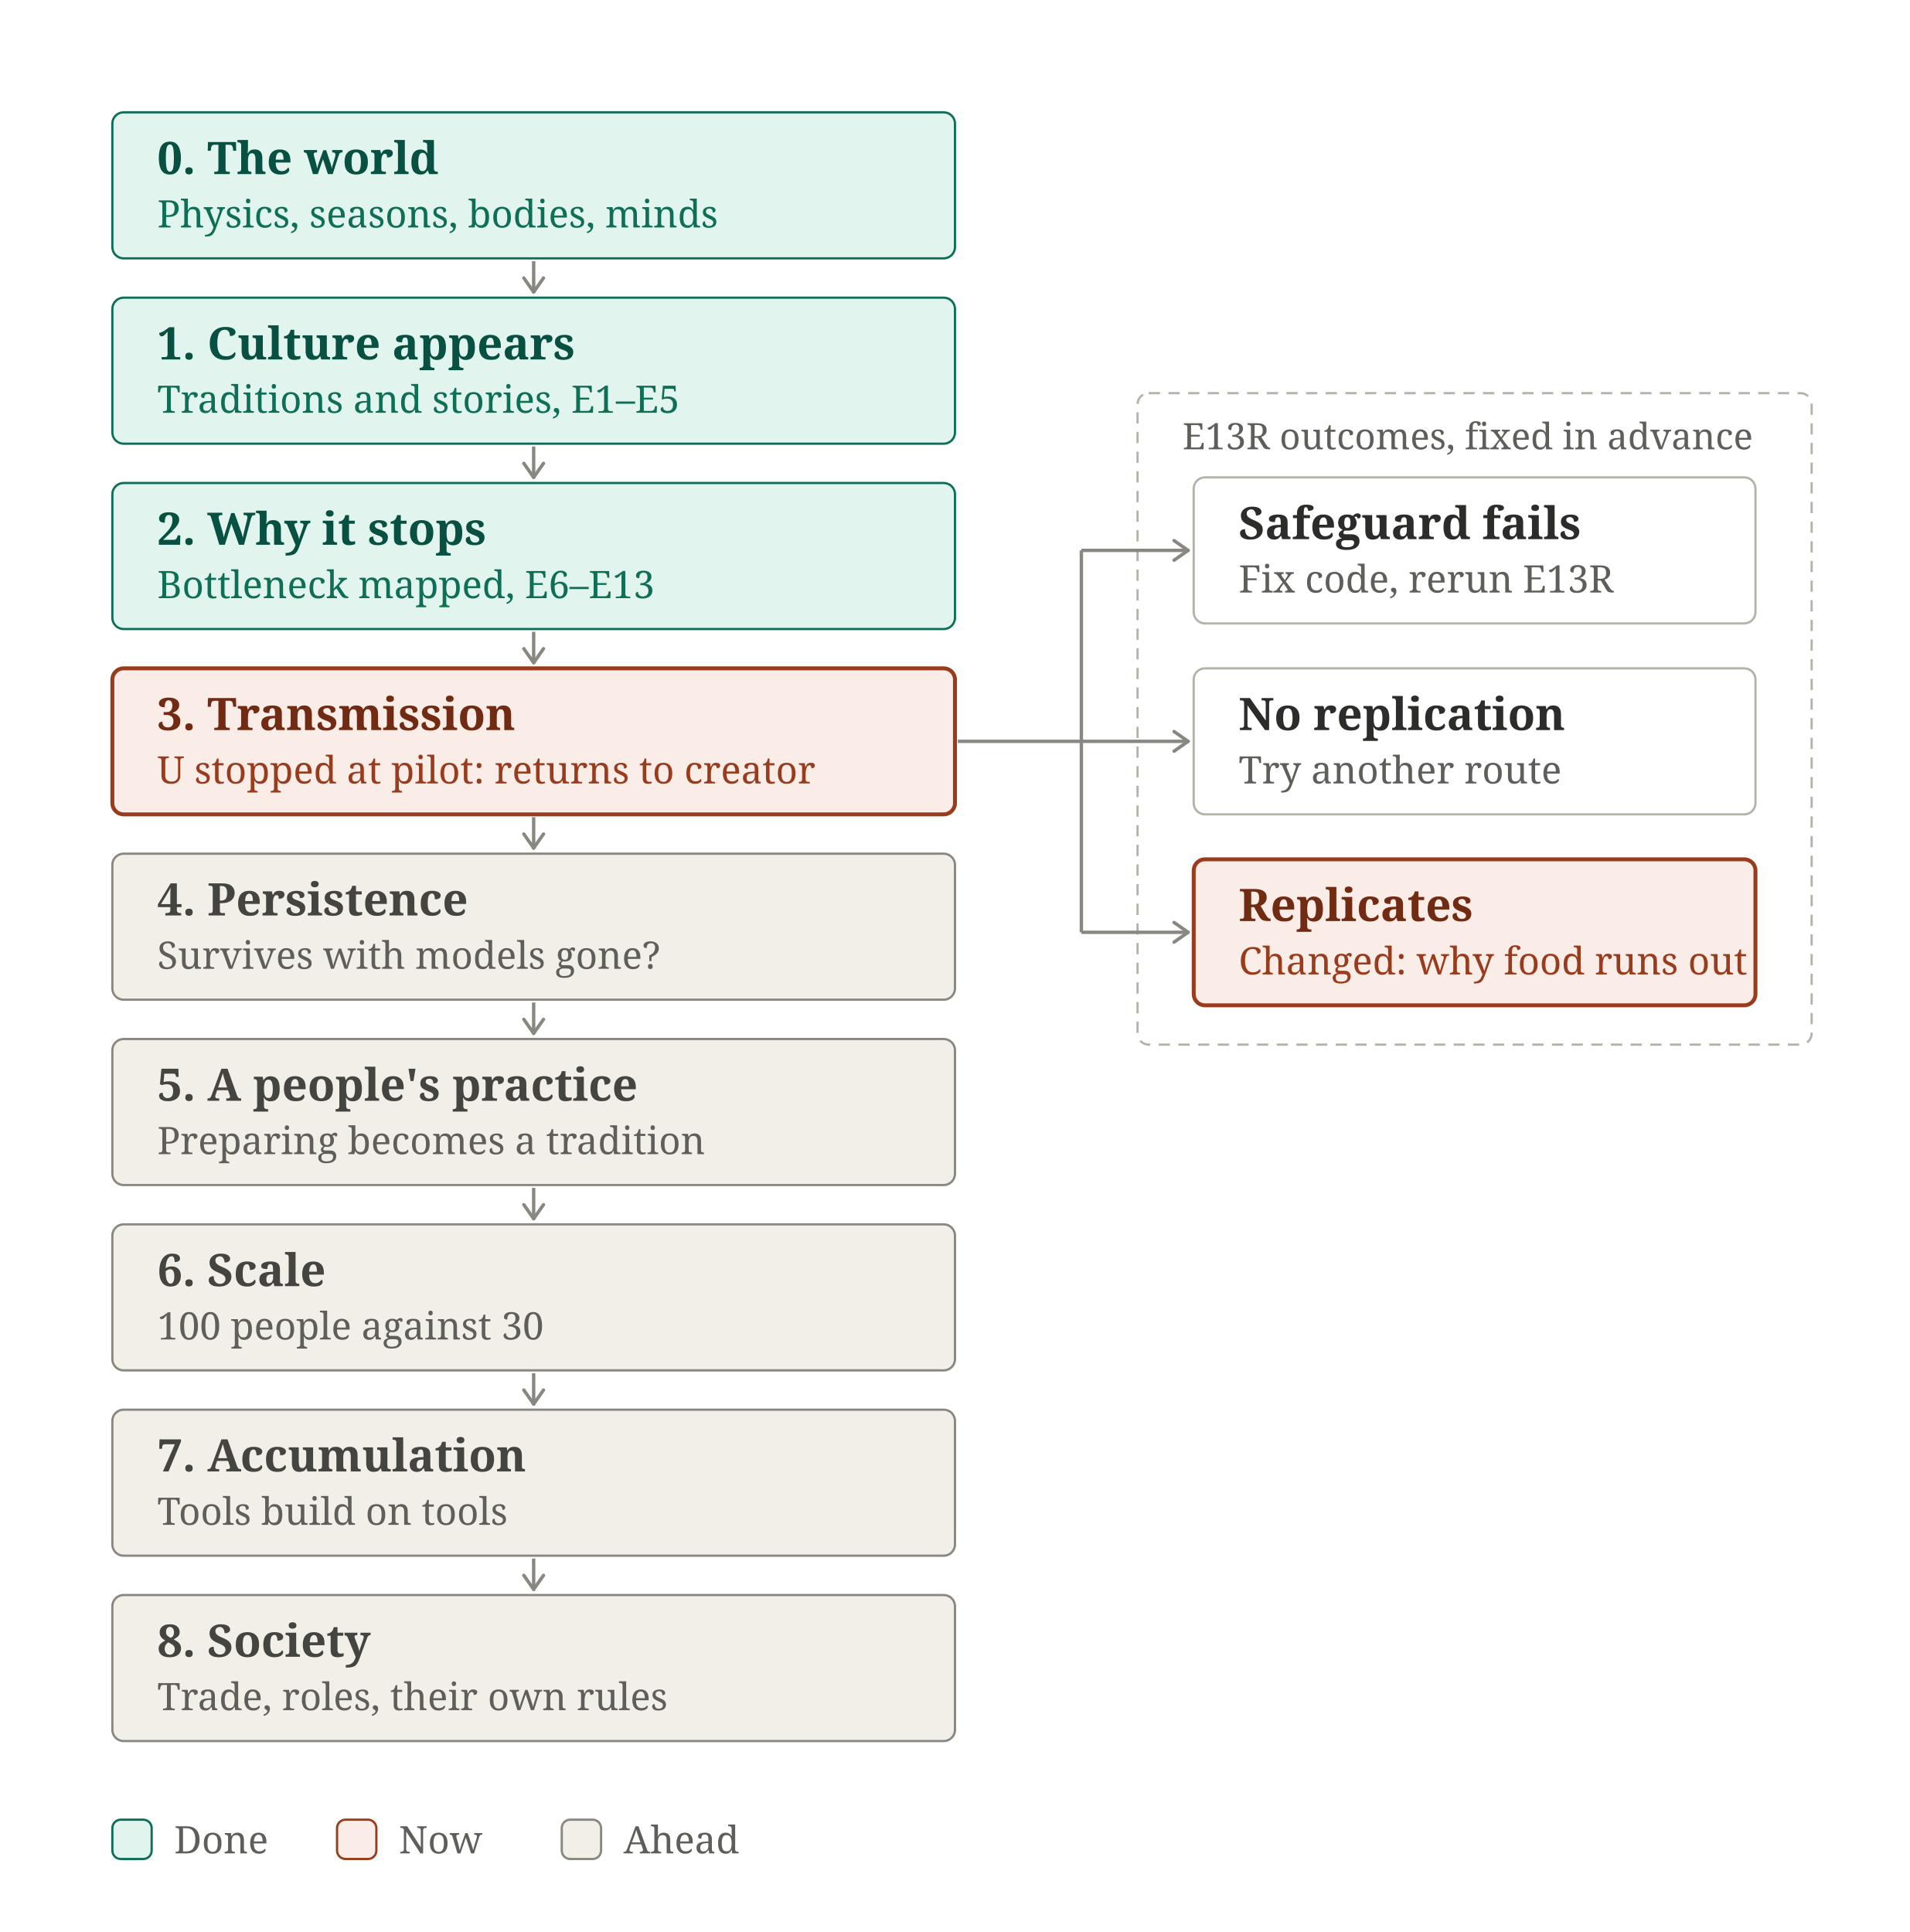
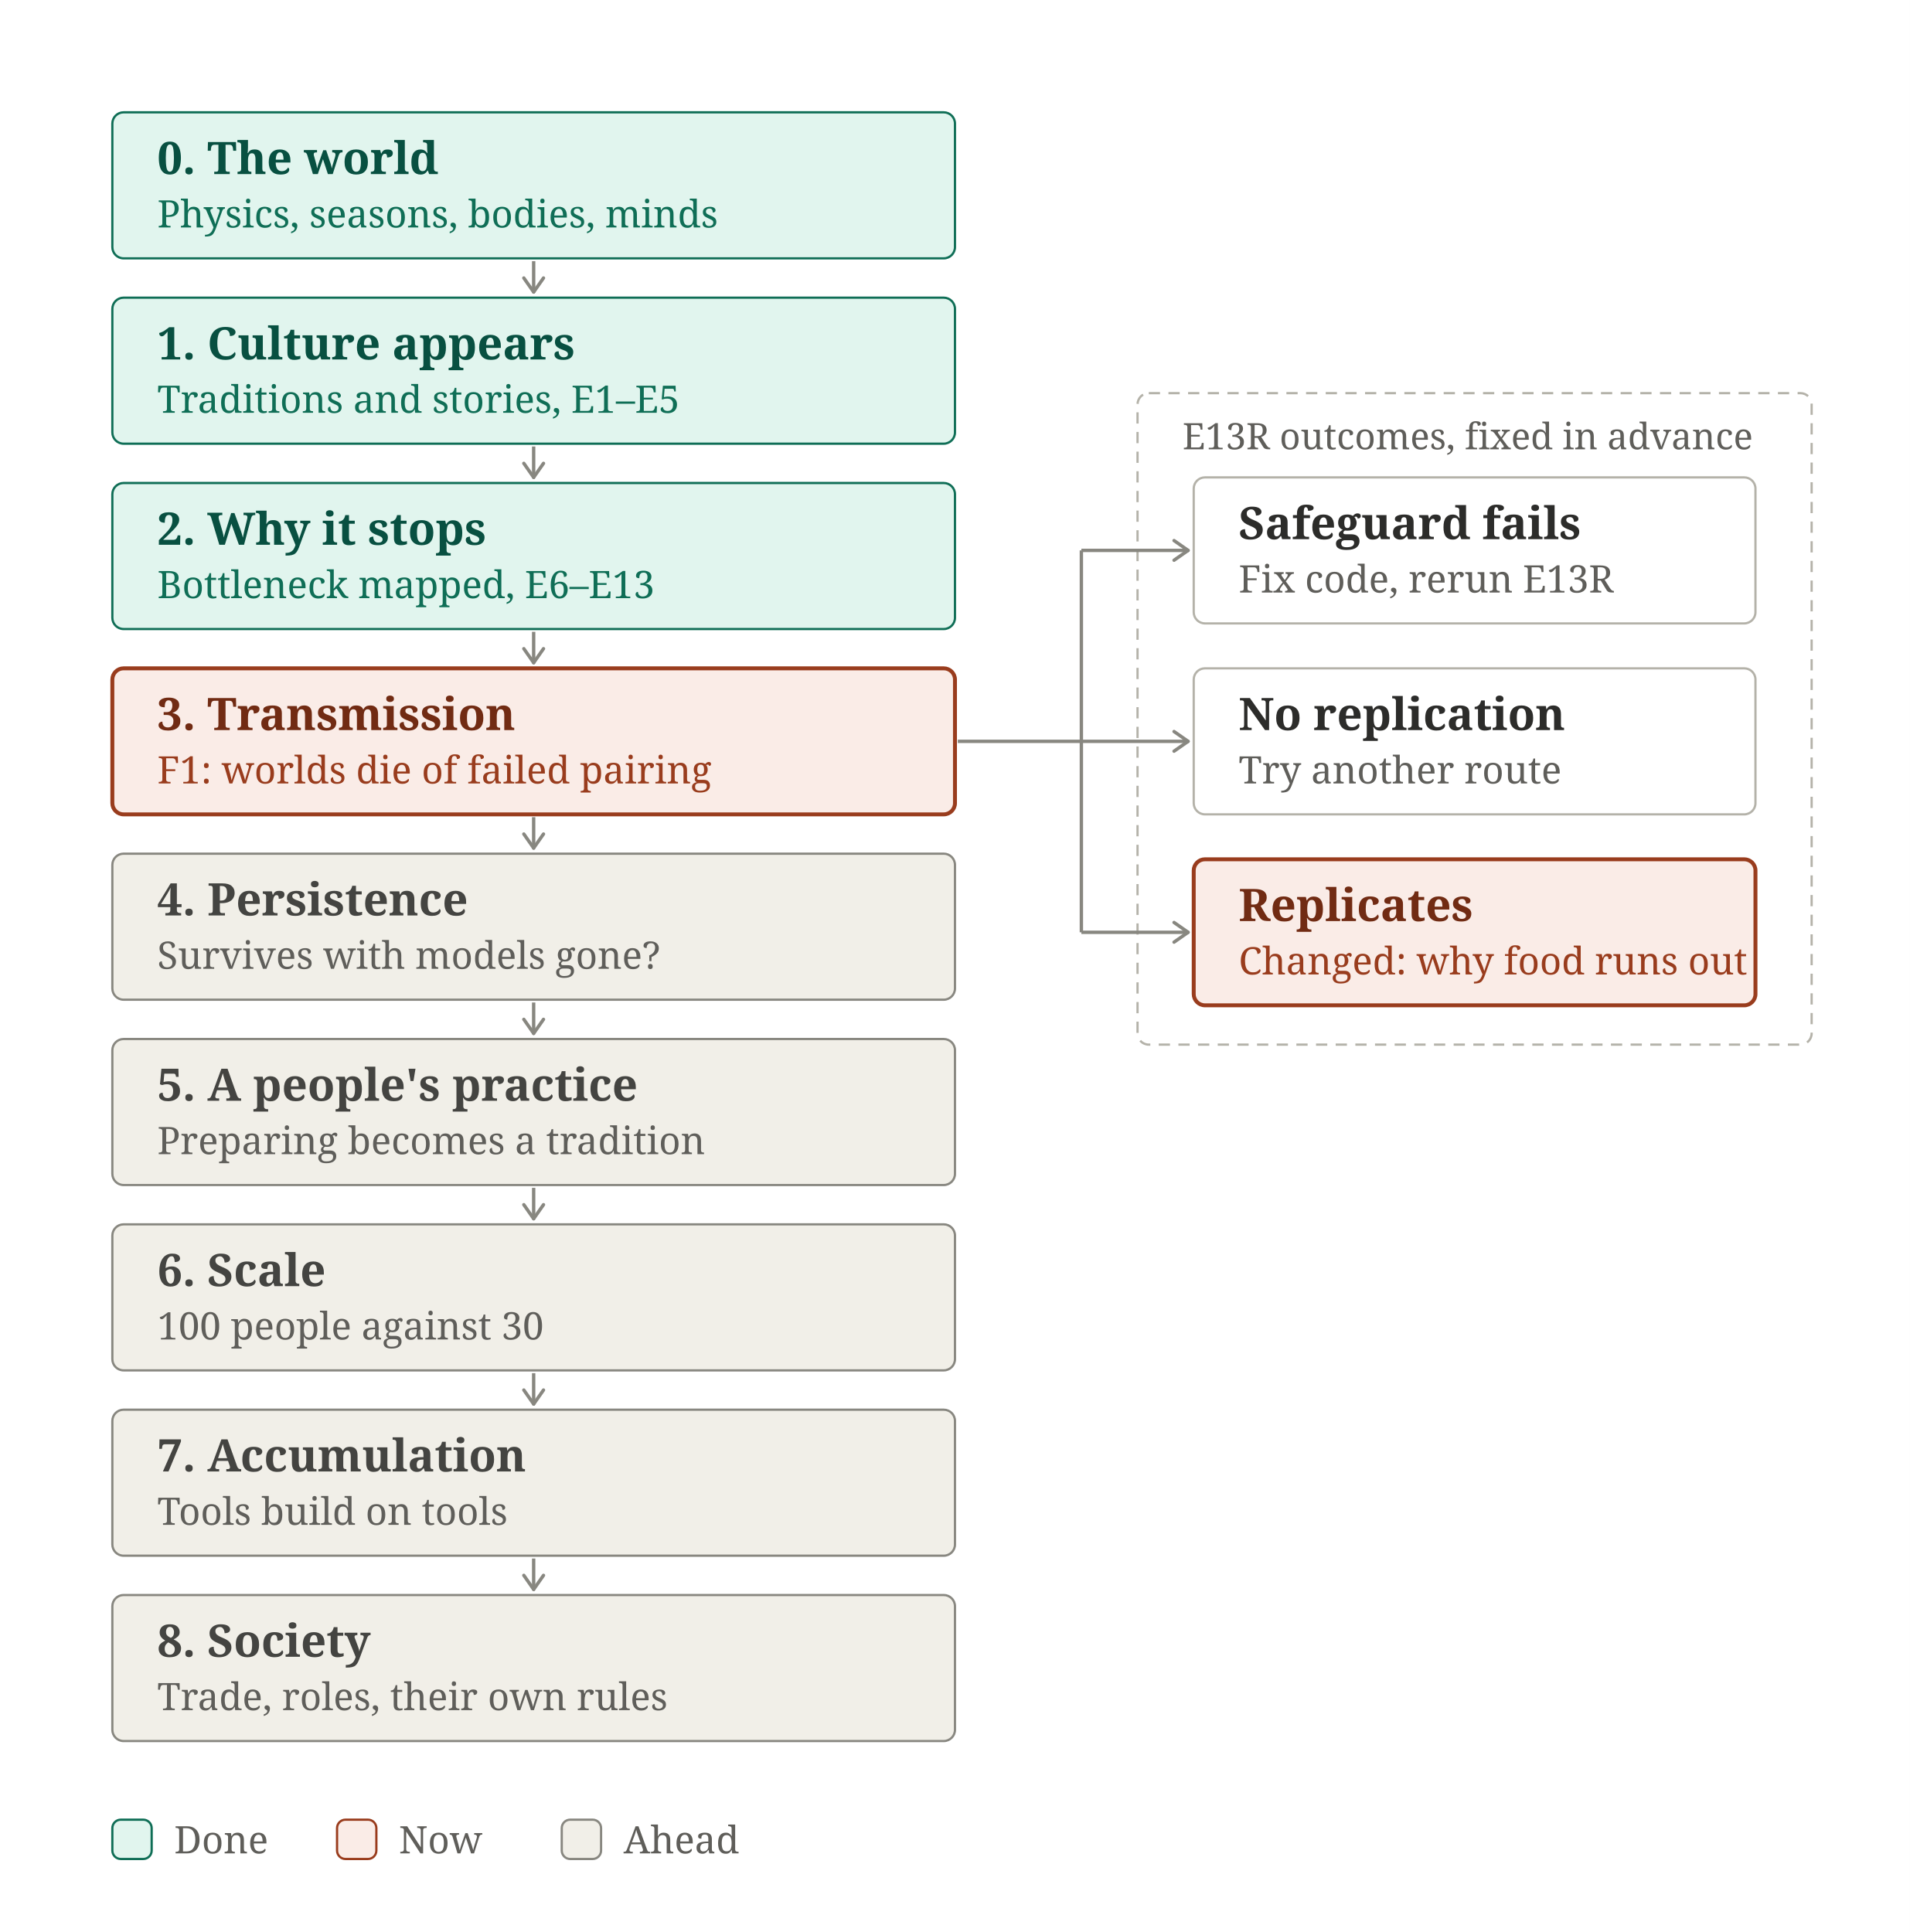
<svg xmlns="http://www.w3.org/2000/svg" width="680" height="688" viewBox="0 0 680 688" font-family="Garamond, Georgia, serif" role="img">
  <rect width="680" height="688" fill="#FFFFFF" />
  <rect x="405" y="140" width="240" height="232" rx="4" fill="none" stroke="#B4B2A9" stroke-width="0.8" stroke-dasharray="4 3" />
  <text x="421" y="160" font-size="13" fill="#5F5E5A">E13R outcomes, fixed in advance</text>
  <line x1="190" y1="93" x2="190" y2="104" stroke="#888780" stroke-width="1.2" />
  <line x1="186.5" y1="99.0" x2="190" y2="104" stroke="#888780" stroke-width="1.2" stroke-linecap="round" />
  <line x1="193.5" y1="99.0" x2="190" y2="104" stroke="#888780" stroke-width="1.2" stroke-linecap="round" />
  <line x1="190" y1="159" x2="190" y2="170" stroke="#888780" stroke-width="1.2" />
  <line x1="186.5" y1="165.0" x2="190" y2="170" stroke="#888780" stroke-width="1.2" stroke-linecap="round" />
  <line x1="193.5" y1="165.0" x2="190" y2="170" stroke="#888780" stroke-width="1.2" stroke-linecap="round" />
  <line x1="190" y1="225" x2="190" y2="236" stroke="#888780" stroke-width="1.2" />
  <line x1="186.5" y1="231.0" x2="190" y2="236" stroke="#888780" stroke-width="1.2" stroke-linecap="round" />
  <line x1="193.5" y1="231.0" x2="190" y2="236" stroke="#888780" stroke-width="1.2" stroke-linecap="round" />
  <line x1="190" y1="291" x2="190" y2="302" stroke="#888780" stroke-width="1.2" />
  <line x1="186.5" y1="297.0" x2="190" y2="302" stroke="#888780" stroke-width="1.2" stroke-linecap="round" />
  <line x1="193.5" y1="297.0" x2="190" y2="302" stroke="#888780" stroke-width="1.2" stroke-linecap="round" />
  <line x1="190" y1="357" x2="190" y2="368" stroke="#888780" stroke-width="1.2" />
  <line x1="186.5" y1="363.0" x2="190" y2="368" stroke="#888780" stroke-width="1.2" stroke-linecap="round" />
  <line x1="193.5" y1="363.0" x2="190" y2="368" stroke="#888780" stroke-width="1.2" stroke-linecap="round" />
  <line x1="190" y1="423" x2="190" y2="434" stroke="#888780" stroke-width="1.2" />
  <line x1="186.5" y1="429.0" x2="190" y2="434" stroke="#888780" stroke-width="1.2" stroke-linecap="round" />
  <line x1="193.5" y1="429.0" x2="190" y2="434" stroke="#888780" stroke-width="1.2" stroke-linecap="round" />
  <line x1="190" y1="489" x2="190" y2="500" stroke="#888780" stroke-width="1.2" />
  <line x1="186.5" y1="495.0" x2="190" y2="500" stroke="#888780" stroke-width="1.2" stroke-linecap="round" />
  <line x1="193.5" y1="495.0" x2="190" y2="500" stroke="#888780" stroke-width="1.2" stroke-linecap="round" />
  <line x1="190" y1="555" x2="190" y2="566" stroke="#888780" stroke-width="1.2" />
  <line x1="186.5" y1="561.0" x2="190" y2="566" stroke="#888780" stroke-width="1.2" stroke-linecap="round" />
  <line x1="193.5" y1="561.0" x2="190" y2="566" stroke="#888780" stroke-width="1.2" stroke-linecap="round" />
  <line x1="341" y1="264" x2="385" y2="264" stroke="#888780" stroke-width="1.2" />
  <line x1="385" y1="196" x2="385" y2="332" stroke="#888780" stroke-width="1.2" />
  <line x1="385" y1="196" x2="423" y2="196" stroke="#888780" stroke-width="1.2" />
  <line x1="418.0" y1="199.5" x2="423" y2="196" stroke="#888780" stroke-width="1.2" stroke-linecap="round" />
  <line x1="418.0" y1="192.5" x2="423" y2="196" stroke="#888780" stroke-width="1.2" stroke-linecap="round" />
  <line x1="385" y1="264" x2="423" y2="264" stroke="#888780" stroke-width="1.2" />
  <line x1="418.0" y1="267.5" x2="423" y2="264" stroke="#888780" stroke-width="1.2" stroke-linecap="round" />
  <line x1="418.0" y1="260.5" x2="423" y2="264" stroke="#888780" stroke-width="1.2" stroke-linecap="round" />
  <line x1="385" y1="332" x2="423" y2="332" stroke="#888780" stroke-width="1.2" />
  <line x1="418.0" y1="335.5" x2="423" y2="332" stroke="#888780" stroke-width="1.2" stroke-linecap="round" />
  <line x1="418.0" y1="328.5" x2="423" y2="332" stroke="#888780" stroke-width="1.2" stroke-linecap="round" />
  <rect x="40" y="40" width="300" height="52" rx="4" fill="#E1F5EE" stroke="#0F6E56" stroke-width="0.8" />
  <text x="56" y="62" font-size="16" font-weight="bold" fill="#085041">0. The world</text>
  <text x="56" y="81" font-size="13.5" fill="#0F6E56">Physics, seasons, bodies, minds</text>
  <rect x="40" y="106" width="300" height="52" rx="4" fill="#E1F5EE" stroke="#0F6E56" stroke-width="0.8" />
  <text x="56" y="128" font-size="16" font-weight="bold" fill="#085041">1. Culture appears</text>
  <text x="56" y="147" font-size="13.5" fill="#0F6E56">Traditions and stories, E1–E5</text>
  <rect x="40" y="172" width="300" height="52" rx="4" fill="#E1F5EE" stroke="#0F6E56" stroke-width="0.8" />
  <text x="56" y="194" font-size="16" font-weight="bold" fill="#085041">2. Why it stops</text>
  <text x="56" y="213" font-size="13.5" fill="#0F6E56">Bottleneck mapped, E6–E13</text>
  <rect x="40" y="238" width="300" height="52" rx="4" fill="#FAECE7" stroke="#993C1D" stroke-width="1.4" />
  <text x="56" y="260" font-size="16" font-weight="bold" fill="#712B13">3. Transmission</text>
-   <text x="56" y="279" font-size="13.5" fill="#993C1D">U stopped at pilot: returns to creator</text>
+   <text x="56" y="279" font-size="13.5" fill="#993C1D">F1: worlds die of failed pairing</text>
  <rect x="40" y="304" width="300" height="52" rx="4" fill="#F1EFE8" stroke="#888780" stroke-width="0.8" />
  <text x="56" y="326" font-size="16" font-weight="bold" fill="#444441">4. Persistence</text>
  <text x="56" y="345" font-size="13.5" fill="#5F5E5A">Survives with models gone?</text>
  <rect x="40" y="370" width="300" height="52" rx="4" fill="#F1EFE8" stroke="#888780" stroke-width="0.8" />
  <text x="56" y="392" font-size="16" font-weight="bold" fill="#444441">5. A people's practice</text>
  <text x="56" y="411" font-size="13.5" fill="#5F5E5A">Preparing becomes a tradition</text>
  <rect x="40" y="436" width="300" height="52" rx="4" fill="#F1EFE8" stroke="#888780" stroke-width="0.8" />
  <text x="56" y="458" font-size="16" font-weight="bold" fill="#444441">6. Scale</text>
  <text x="56" y="477" font-size="13.5" fill="#5F5E5A">100 people against 30</text>
  <rect x="40" y="502" width="300" height="52" rx="4" fill="#F1EFE8" stroke="#888780" stroke-width="0.8" />
  <text x="56" y="524" font-size="16" font-weight="bold" fill="#444441">7. Accumulation</text>
  <text x="56" y="543" font-size="13.5" fill="#5F5E5A">Tools build on tools</text>
  <rect x="40" y="568" width="300" height="52" rx="4" fill="#F1EFE8" stroke="#888780" stroke-width="0.8" />
  <text x="56" y="590" font-size="16" font-weight="bold" fill="#444441">8. Society</text>
  <text x="56" y="609" font-size="13.5" fill="#5F5E5A">Trade, roles, their own rules</text>
  <rect x="425" y="170" width="200" height="52" rx="4" fill="#FFFFFF" stroke="#B4B2A9" stroke-width="0.8" />
  <text x="441" y="192" font-size="16" font-weight="bold" fill="#2C2C2A">Safeguard fails</text>
  <text x="441" y="211" font-size="13.5" fill="#5F5E5A">Fix code, rerun E13R</text>
  <rect x="425" y="238" width="200" height="52" rx="4" fill="#FFFFFF" stroke="#B4B2A9" stroke-width="0.8" />
  <text x="441" y="260" font-size="16" font-weight="bold" fill="#2C2C2A">No replication</text>
  <text x="441" y="279" font-size="13.5" fill="#5F5E5A">Try another route</text>
  <rect x="425" y="306" width="200" height="52" rx="4" fill="#FAECE7" stroke="#993C1D" stroke-width="1.4" />
  <text x="441" y="328" font-size="16" font-weight="bold" fill="#712B13">Replicates</text>
  <text x="441" y="347" font-size="13.5" fill="#993C1D">Changed: why food runs out</text>
  <rect x="40" y="648" width="14" height="14" rx="3" fill="#E1F5EE" stroke="#0F6E56" stroke-width="0.8" />
  <text x="62" y="660" font-size="13.5" fill="#5F5E5A">Done</text>
  <rect x="120" y="648" width="14" height="14" rx="3" fill="#FAECE7" stroke="#993C1D" stroke-width="0.8" />
  <text x="142" y="660" font-size="13.5" fill="#5F5E5A">Now</text>
  <rect x="200" y="648" width="14" height="14" rx="3" fill="#F1EFE8" stroke="#888780" stroke-width="0.8" />
  <text x="222" y="660" font-size="13.5" fill="#5F5E5A">Ahead</text>
</svg>
